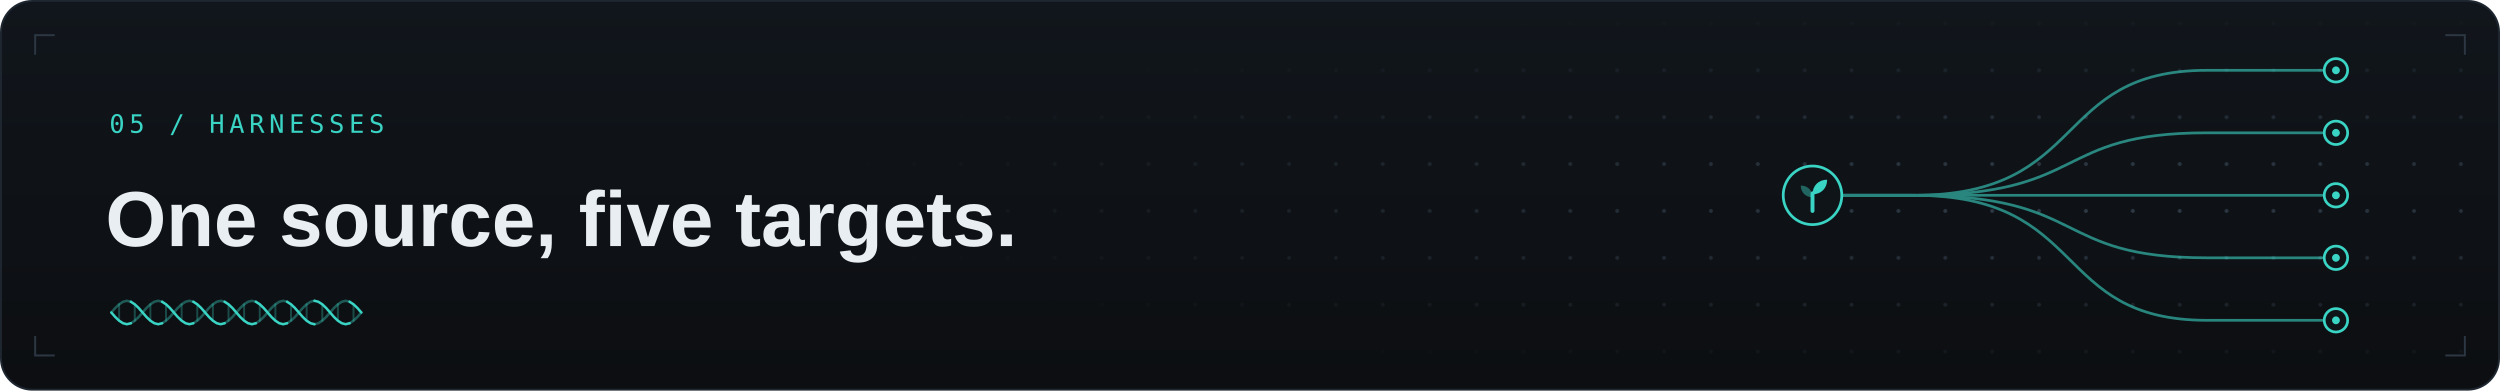
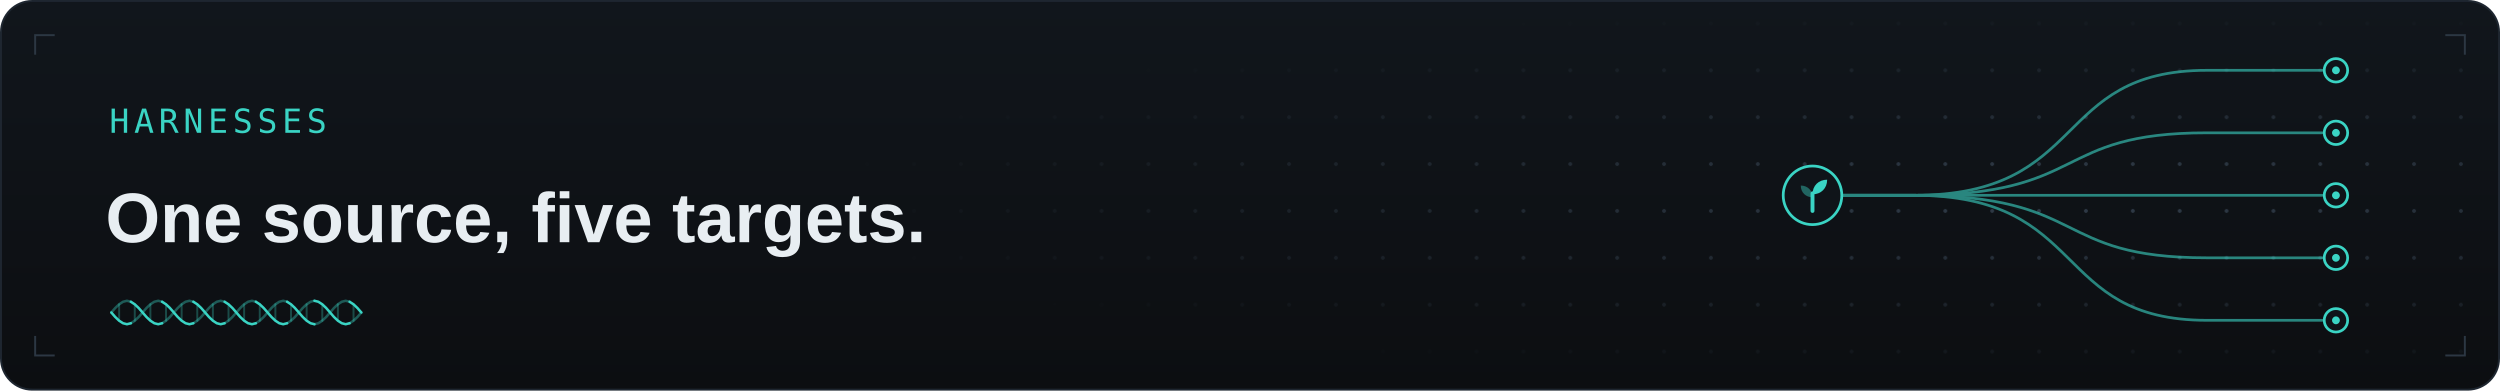
<svg xmlns="http://www.w3.org/2000/svg" viewBox="0 0 1280 200" width="1280" height="200" role="img" aria-label="Supported harnesses — one source branching to five targets">
  <style>
.w{font-family:"Segoe UI", -apple-system, "Helvetica Neue", Arial, sans-serif;fill:#E8EEF2}
.m{font-family:ui-monospace, SFMono-Regular, Menlo, Consolas, monospace}
- .gl,.pu{fill:none;stroke:#B6F5EC;stroke-linecap:round;opacity:0}
- .gl{stroke-width:2;stroke-dasharray:7 193;stroke-dashoffset:9}
- .pu{stroke-width:1.6;stroke-dasharray:3 197;stroke-dashoffset:5}
+ .pu{fill:none;stroke:#B6F5EC;stroke-linecap:round;opacity:0;stroke-width:1.6;stroke-dasharray:3 197;stroke-dashoffset:5}
@media (prefers-reduced-motion:no-preference){
- .gl{opacity:.9;animation:run 7s linear infinite}
.pu{opacity:.95;animation:run 4.5s cubic-bezier(.4,0,.3,1) infinite}
- .d1{animation-delay:.5s}.d2{animation-delay:1s}.d3{animation-delay:1.5s}.d4{animation-delay:2s}
- .rp{animation:rip 3.6s ease-out infinite}
- .bl{animation:bl 1.2s steps(1) infinite}
+ .d1{animation-delay:.5s}
+ .d2{animation-delay:1s}
+ .d3{animation-delay:1.5s}
+ .d4{animation-delay:2s}
@keyframes run{to{stroke-dashoffset:-102}}
- @keyframes rip{0%,100%{opacity:1}50%{opacity:.35}}
- @keyframes bl{50%{opacity:0}}
}
</style>
  <defs>
    <linearGradient id="bg" x1="0" y1="0" x2="0" y2="1">
      <stop offset="0" stop-color="#11161C" />
      <stop offset="1" stop-color="#0C0E11" />
    </linearGradient>
    <pattern id="dots" width="24" height="24" patternUnits="userSpaceOnUse">
      <circle cx="12" cy="12" r="1" fill="#303C49" />
    </pattern>
    <radialGradient id="fade" cx="0.83" cy="0.5" r="0.5">
      <stop offset="0" stop-color="#fff" />
      <stop offset="1" stop-color="#fff" stop-opacity="0" />
    </radialGradient>
    <mask id="mk">
      <rect width="1280" height="200" fill="url(#fade)" />
    </mask>
  </defs>
  <rect x=".5" y=".5" width="1279" height="199" rx="16" fill="url(#bg)" stroke="#1E2630" />
  <rect width="1280" height="200" fill="url(#dots)" mask="url(#mk)" />
  <path d="M28,18H18V28M1252,18H1262V28M28,182H18V172M1252,182H1262V172" fill="none" stroke="#2C3743" />
-   <text class="m" x="56" y="68" font-size="13" fill="#3AD4C4" letter-spacing="2.4">05 / HARNESSES</text>
-   <text class="w" x="54" y="126" font-size="40" font-weight="600">One source, five targets.</text>
+   <text class="m" x="56" y="68" font-size="17" fill="#3AD4C4" letter-spacing="2.4">HARNESSES</text>
+   <text class="w" x="54" y="124" font-size="36" font-weight="600">One source, five targets.</text>
  <g fill="none" stroke="#3AD4C4" stroke-linecap="round" stroke-linejoin="round">
    <path d="M61,164.2L61,155.8M69,164.2L69,155.8M77,155.8L77,164.2M85,155.8L85,164.2M93,164.2L93,155.8M101,164.2L101,155.8M109,155.8L109,164.2M117,155.8L117,164.2M125,164.2L125,155.8M133,164.2L133,155.8M141,155.8L141,164.2M149,155.8L149,164.2M157,164.2L157,155.8M165,164.2L165,155.8M173,155.8L173,164.2M181,155.8L181,164.2" stroke-width="1" opacity=".3" />
    <g stroke-width="1.3">
      <path d="M57,160L59,162.3L61,164.2L63,165.5L65,166L67,165.5" opacity="1" />
      <path d="M67,165.5L69,164.2L71,162.3L73,160L75,157.7L77,155.8L79,154.5L81,154L83,154.5" opacity="0.38" />
      <path d="M83,154.5L85,155.8L87,157.7L89,160L91,162.3L93,164.2L95,165.5L97,166L99,165.5" opacity="1" />
      <path d="M99,165.5L101,164.2L103,162.3L105,160L107,157.7L109,155.8L111,154.5L113,154L115,154.5" opacity="0.38" />
      <path d="M115,154.5L117,155.8L119,157.7L121,160L123,162.3L125,164.2L127,165.5L129,166L131,165.5" opacity="1" />
      <path d="M131,165.5L133,164.2L135,162.3L137,160L139,157.7L141,155.8L143,154.5L145,154L147,154.5" opacity="0.38" />
      <path d="M147,154.5L149,155.8L151,157.7L153,160L155,162.3L157,164.2L159,165.5L161,166" opacity="1" />
      <path d="M161,166L163,165.5L165,164.2L167,162.3L169,160L171,157.7L173,155.8L175,154.5L177,154L179,154.5" opacity="0.38" />
      <path d="M179,154.5L181,155.8L183,157.7L185,160" opacity="1" />
      <path d="M57,160L59,157.7L61,155.8L63,154.5L65,154L67,154.5" opacity="0.38" />
      <path d="M67,154.5L69,155.8L71,157.7L73,160L75,162.3L77,164.2L79,165.5L81,166L83,165.5" opacity="1" />
      <path d="M83,165.5L85,164.2L87,162.3L89,160L91,157.7L93,155.8L95,154.5L97,154L99,154.5" opacity="0.38" />
      <path d="M99,154.5L101,155.8L103,157.7L105,160L107,162.3L109,164.2L111,165.5L113,166L115,165.5" opacity="1" />
      <path d="M115,165.5L117,164.2L119,162.3L121,160L123,157.7L125,155.8L127,154.5L129,154L131,154.5" opacity="0.38" />
      <path d="M131,154.5L133,155.8L135,157.7L137,160L139,162.3L141,164.2L143,165.5L145,166L147,165.5" opacity="1" />
      <path d="M147,165.5L149,164.2L151,162.3L153,160L155,157.7L157,155.8L159,154.5L161,154" opacity="0.38" />
      <path d="M161,154L163,154.5L165,155.8L167,157.7L169,160L171,162.3L173,164.2L175,165.5L177,166L179,165.5" opacity="1" />
      <path d="M179,165.5L181,164.2L183,162.3L185,160" opacity="0.38" />
    </g>
  </g>
  <defs>
    <path id="h0" pathLength="100" d="M928,100H980C1070,100 1050,36 1130,36H1189" />
    <path id="h1" pathLength="100" d="M928,100H980C1070,100 1050,68 1130,68H1189" />
    <path id="h2" pathLength="100" d="M928,100H980C1070,100 1050,100 1130,100H1189" />
    <path id="h3" pathLength="100" d="M928,100H980C1070,100 1050,132 1130,132H1189" />
    <path id="h4" pathLength="100" d="M928,100H980C1070,100 1050,164 1130,164H1189" />
  </defs>
  <g fill="none" stroke-width="1.4" stroke="#3AD4C4" stroke-linecap="round" stroke-linejoin="round" opacity=".6">
    <use href="#h0" />
    <use href="#h1" />
    <use href="#h2" />
    <use href="#h3" />
    <use href="#h4" />
  </g>
  <use href="#h0" class="pu" />
  <use href="#h1" class="pu d1" />
  <use href="#h2" class="pu d2" />
  <use href="#h3" class="pu d3" />
  <use href="#h4" class="pu d4" />
  <circle cx="1196" cy="36" r="6" fill="#0F1419" stroke="#3AD4C4" stroke-width="1.4" />
  <circle cx="1196" cy="36" r="2" fill="#3AD4C4" />
  <circle cx="1196" cy="68" r="6" fill="#0F1419" stroke="#3AD4C4" stroke-width="1.4" />
  <circle cx="1196" cy="68" r="2" fill="#3AD4C4" />
  <circle cx="1196" cy="100" r="6" fill="#0F1419" stroke="#3AD4C4" stroke-width="1.4" />
  <circle cx="1196" cy="100" r="2" fill="#3AD4C4" />
  <circle cx="1196" cy="132" r="6" fill="#0F1419" stroke="#3AD4C4" stroke-width="1.4" />
  <circle cx="1196" cy="132" r="2" fill="#3AD4C4" />
  <circle cx="1196" cy="164" r="6" fill="#0F1419" stroke="#3AD4C4" stroke-width="1.4" />
  <circle cx="1196" cy="164" r="2" fill="#3AD4C4" />
  <circle cx="928" cy="100" r="15" fill="#0F1419" stroke="#3AD4C4" stroke-width="1.4" />
  <g transform="translate(916,86.5)">
    <path d="M12 21.5v-9" stroke="#3AD4C4" stroke-width="2" stroke-linecap="round" fill="none" />
    <path d="M12 13c0-4.5 3.2-7.5 7.5-7.5 0 4.5-3.2 7.5-7.5 7.5z" fill="#3AD4C4" />
    <path d="M12 14.5c0-3.6-2.6-6-6-6 0 3.6 2.6 6 6 6z" fill="#3AD4C4" opacity=".42" />
  </g>
</svg>
